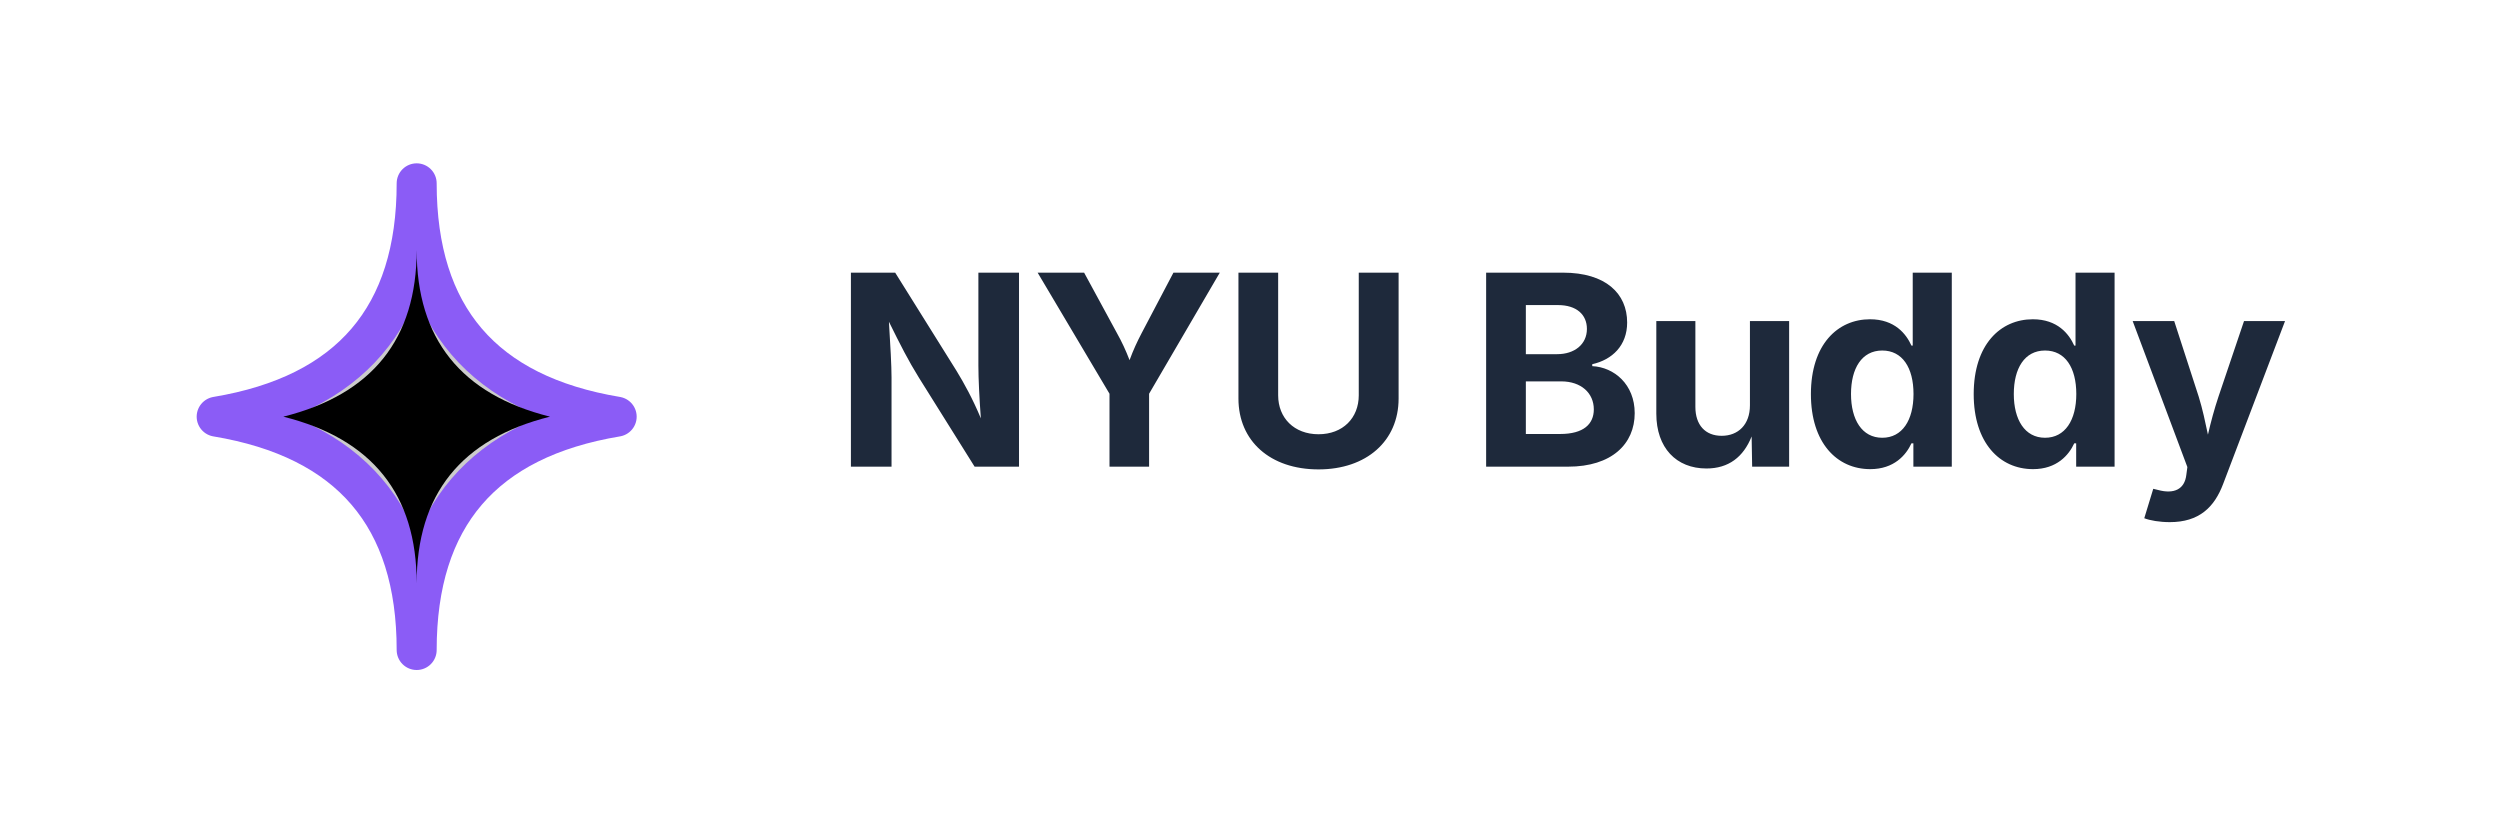
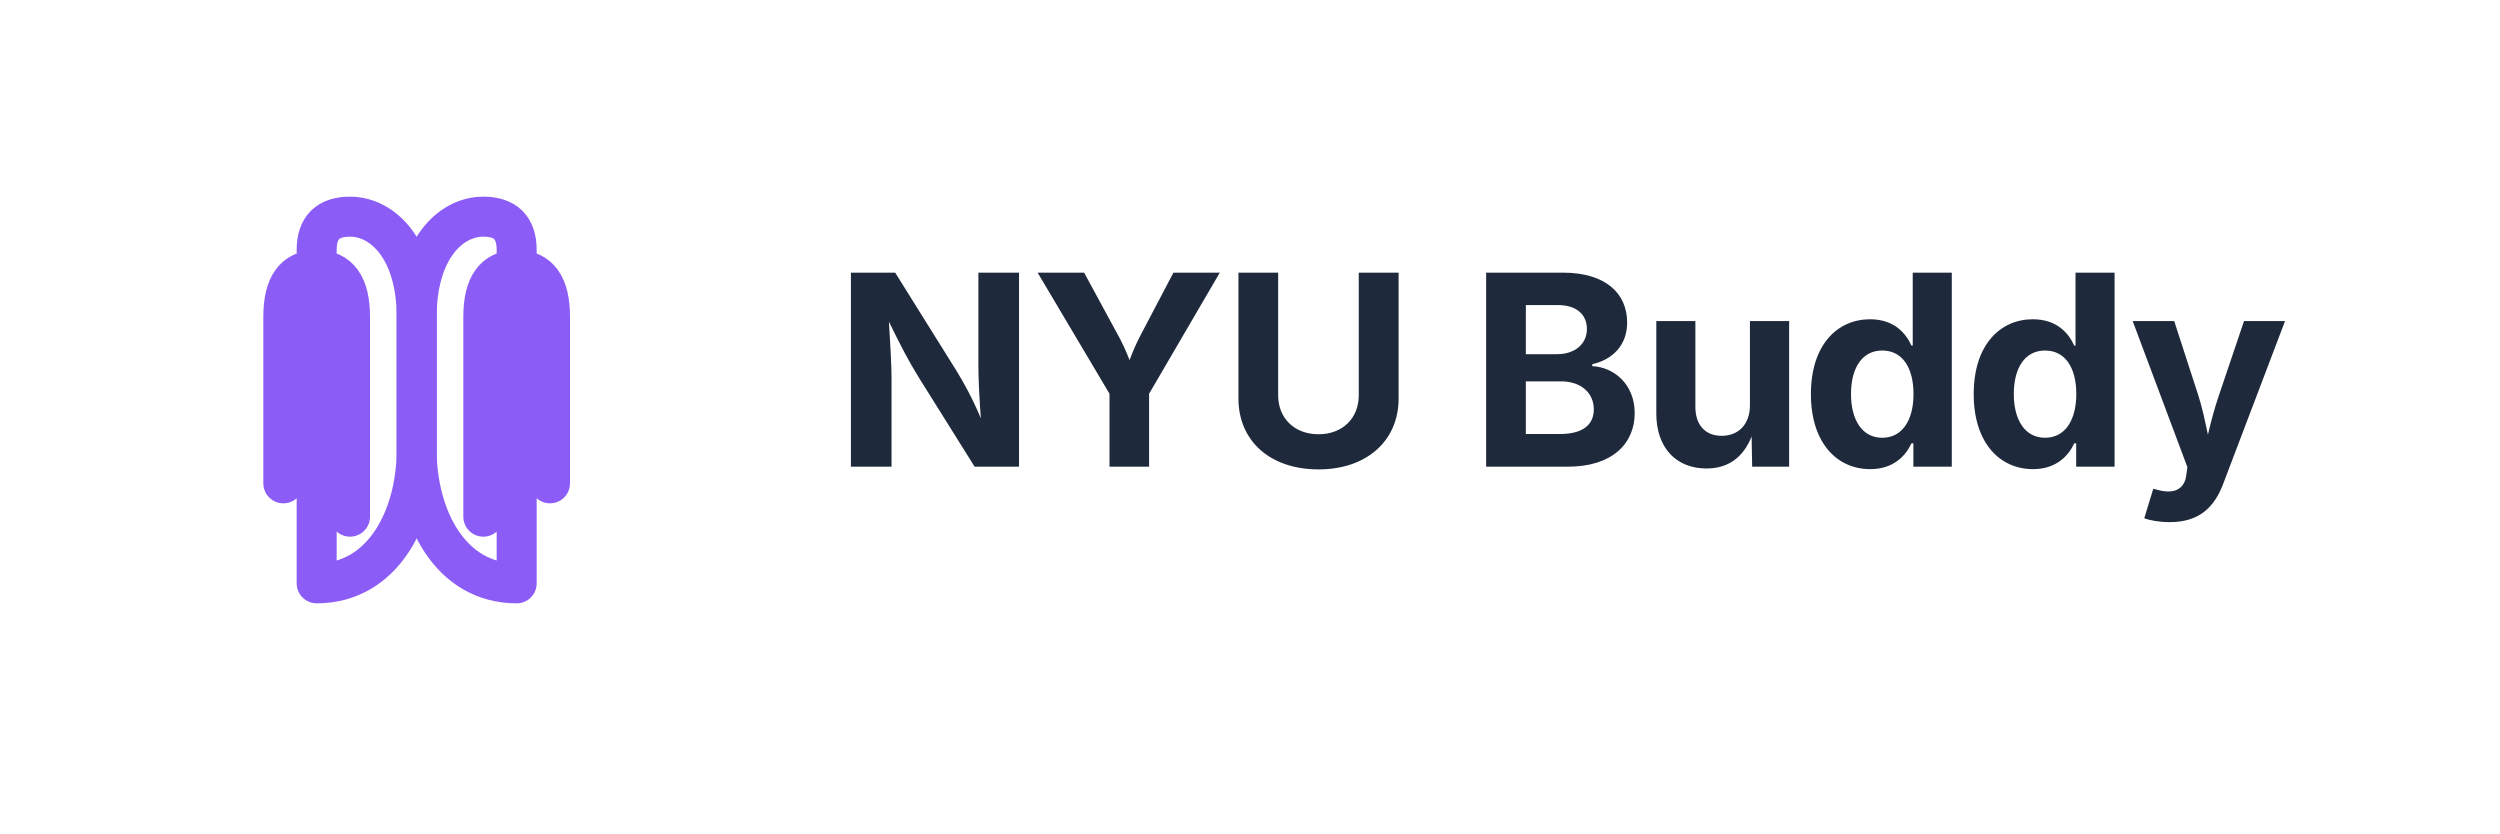
<svg xmlns="http://www.w3.org/2000/svg" viewBox="0 0 300 100" width="100%" height="100%">
  <g transform="translate(10, 10) scale(0.8)">
    <g fill="#8b5cf6" stroke="#8b5cf6" stroke-linecap="round" stroke-linejoin="round">
-       <path d="M 50 15 Q 50 45 20 50 Q 50 55 50 85 Q 50 55 80 50 Q 50 45 50 15 Z" fill="currentColor" fill-opacity="0.2" stroke-width="6" stroke-linejoin="round" />
-       <path d="M 50 25 Q 50 45 30 50 Q 50 55 50 75 Q 50 55 70 50 Q 50 45 50 25 Z" fill="currentColor" stroke="none" />
+       <path d="M 40 65 L 40 35 Q 40 28 35 28 Q 30 28 30 35 L 30 60 M 35 30 L 35 25 Q 35 20 40 20 C 45 20 50 25 50 35 L 50 55 C 50 65 45 75 35 75 Z" fill="none" stroke-width="6" stroke-linejoin="round" />
+       <path d="M 60 65 L 60 35 Q 60 28 65 28 Q 70 28 70 35 L 70 60 M 65 30 L 65 25 Q 65 20 60 20 C 55 20 50 25 50 35 L 50 55 C 50 65 55 75 65 75 Z" fill="none" stroke-width="6" stroke-linejoin="round" />
    </g>
  </g>
  <text x="100" y="56" font-family="'Inter', -apple-system, sans-serif" font-weight="700" font-size="32" letter-spacing="-0.02em" fill="#1e293b">
    NYU Buddy
  </text>
</svg>
